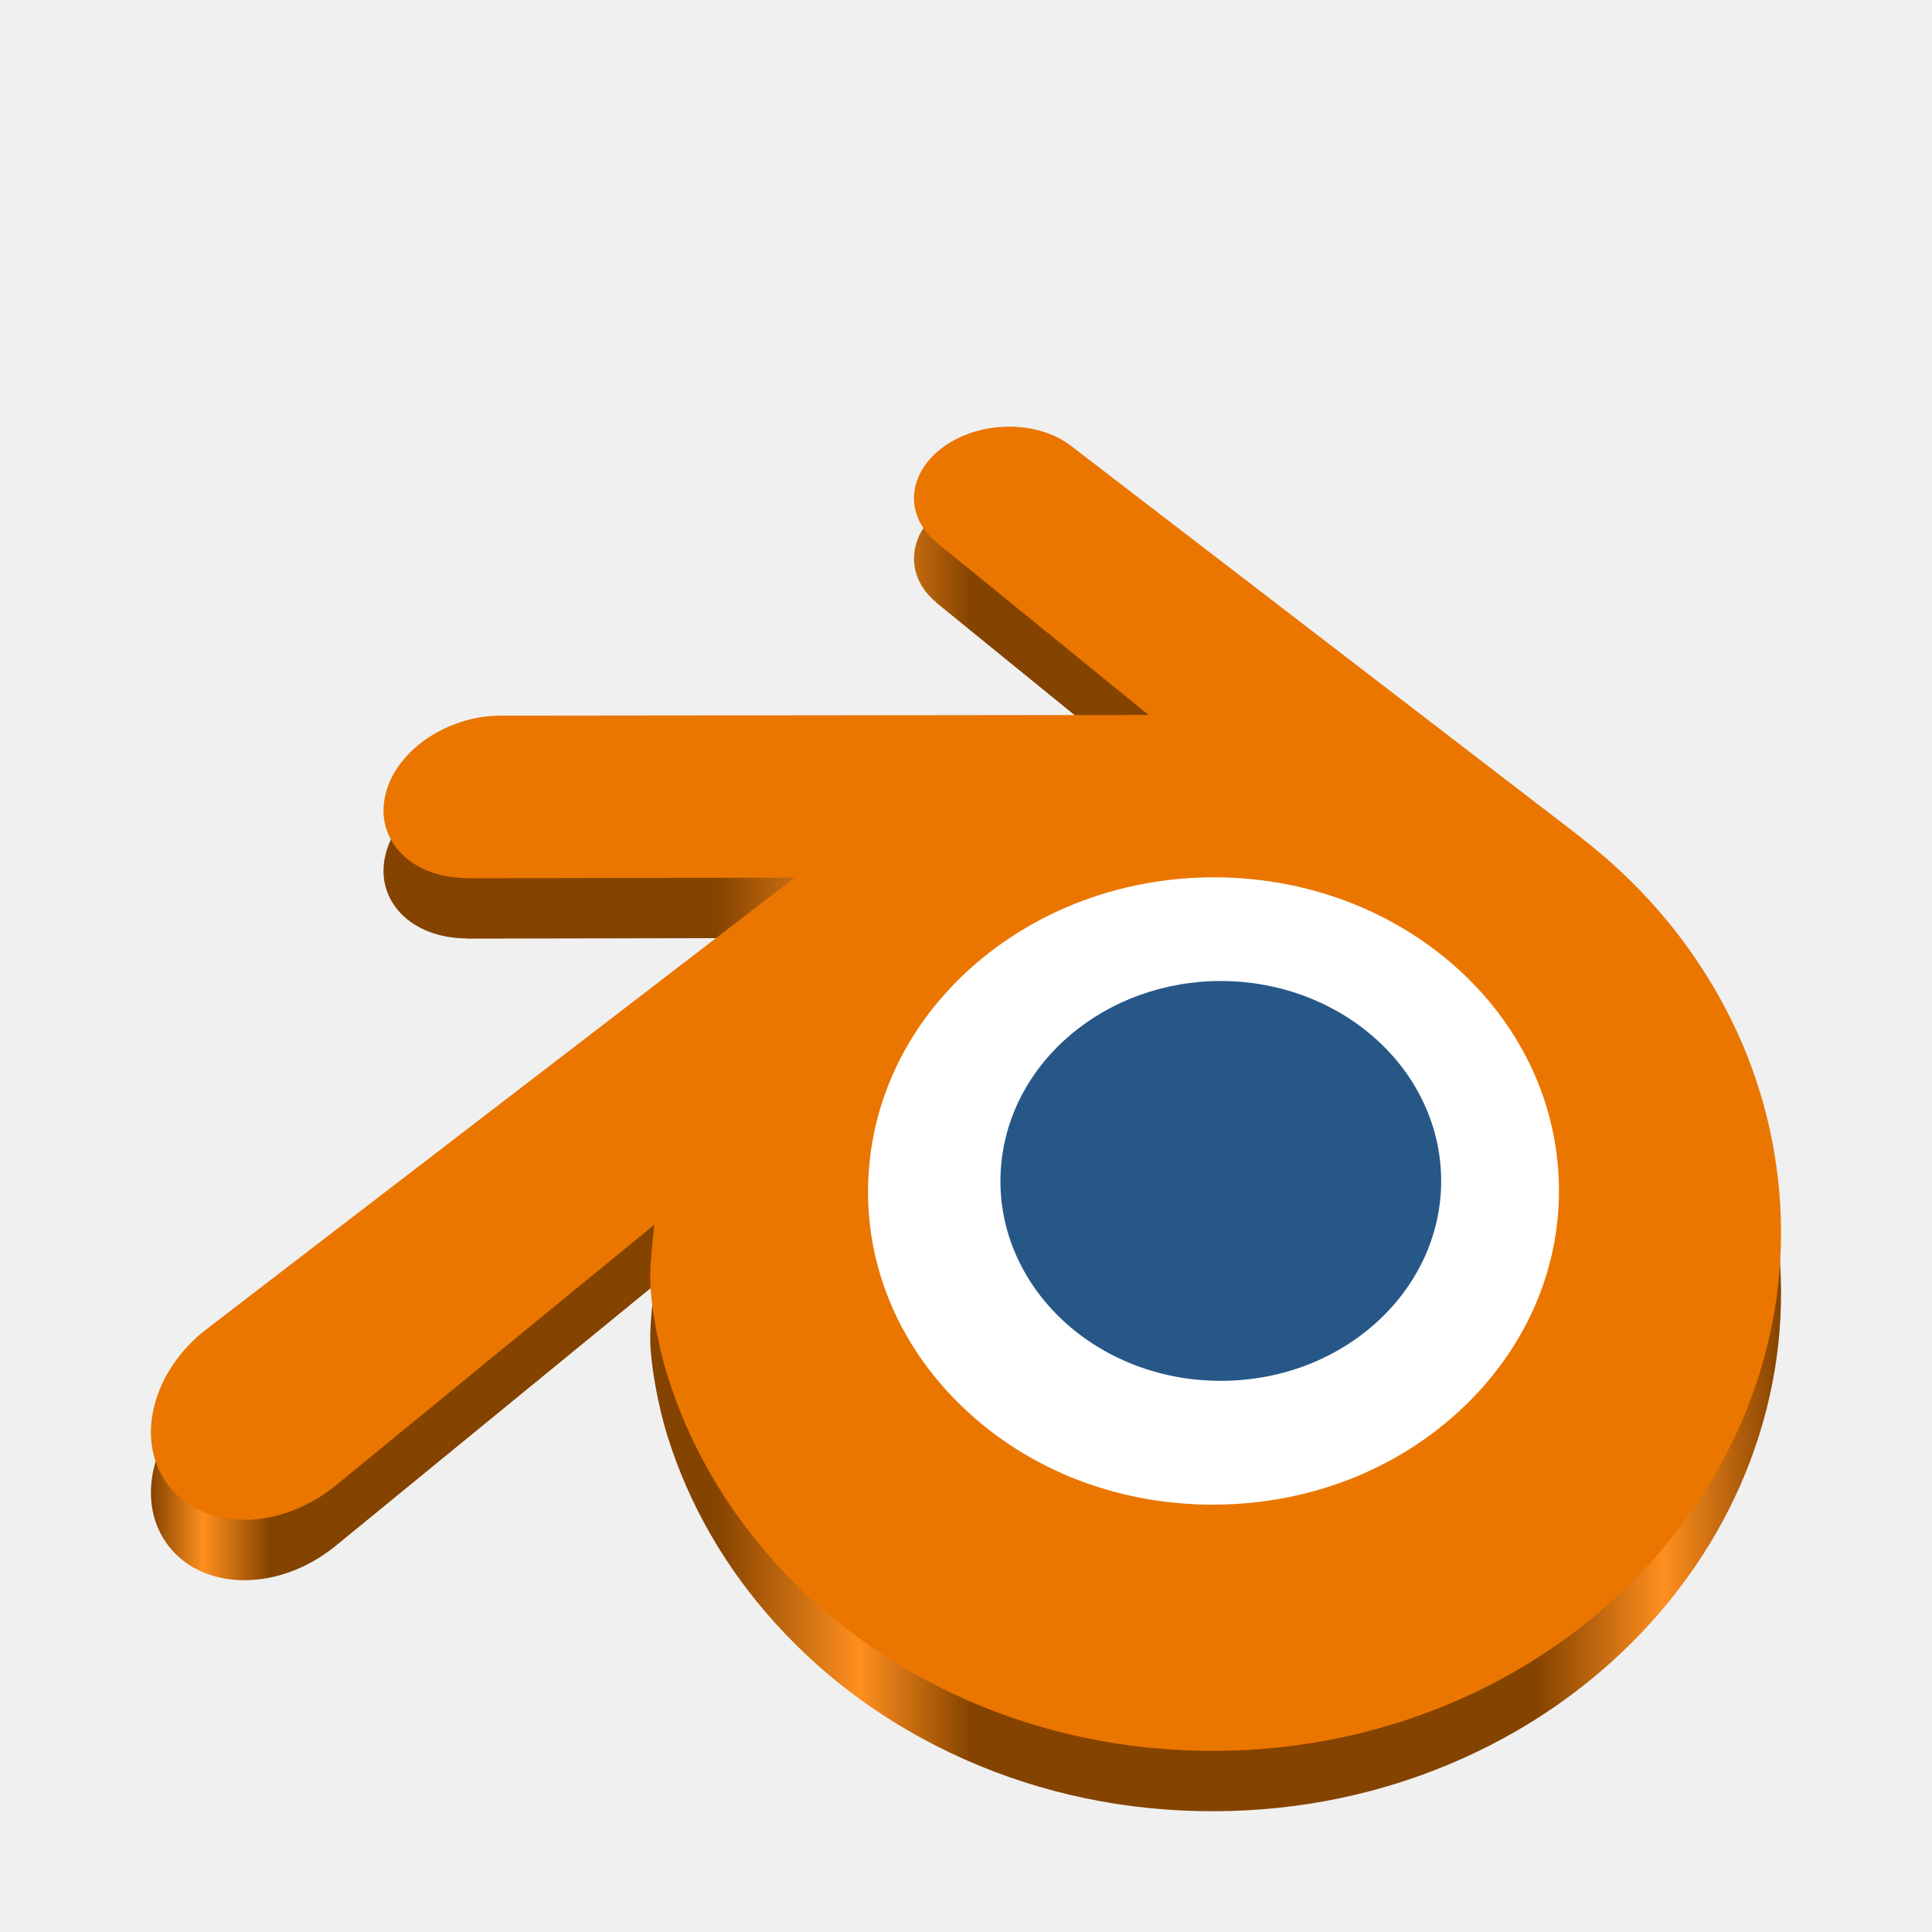
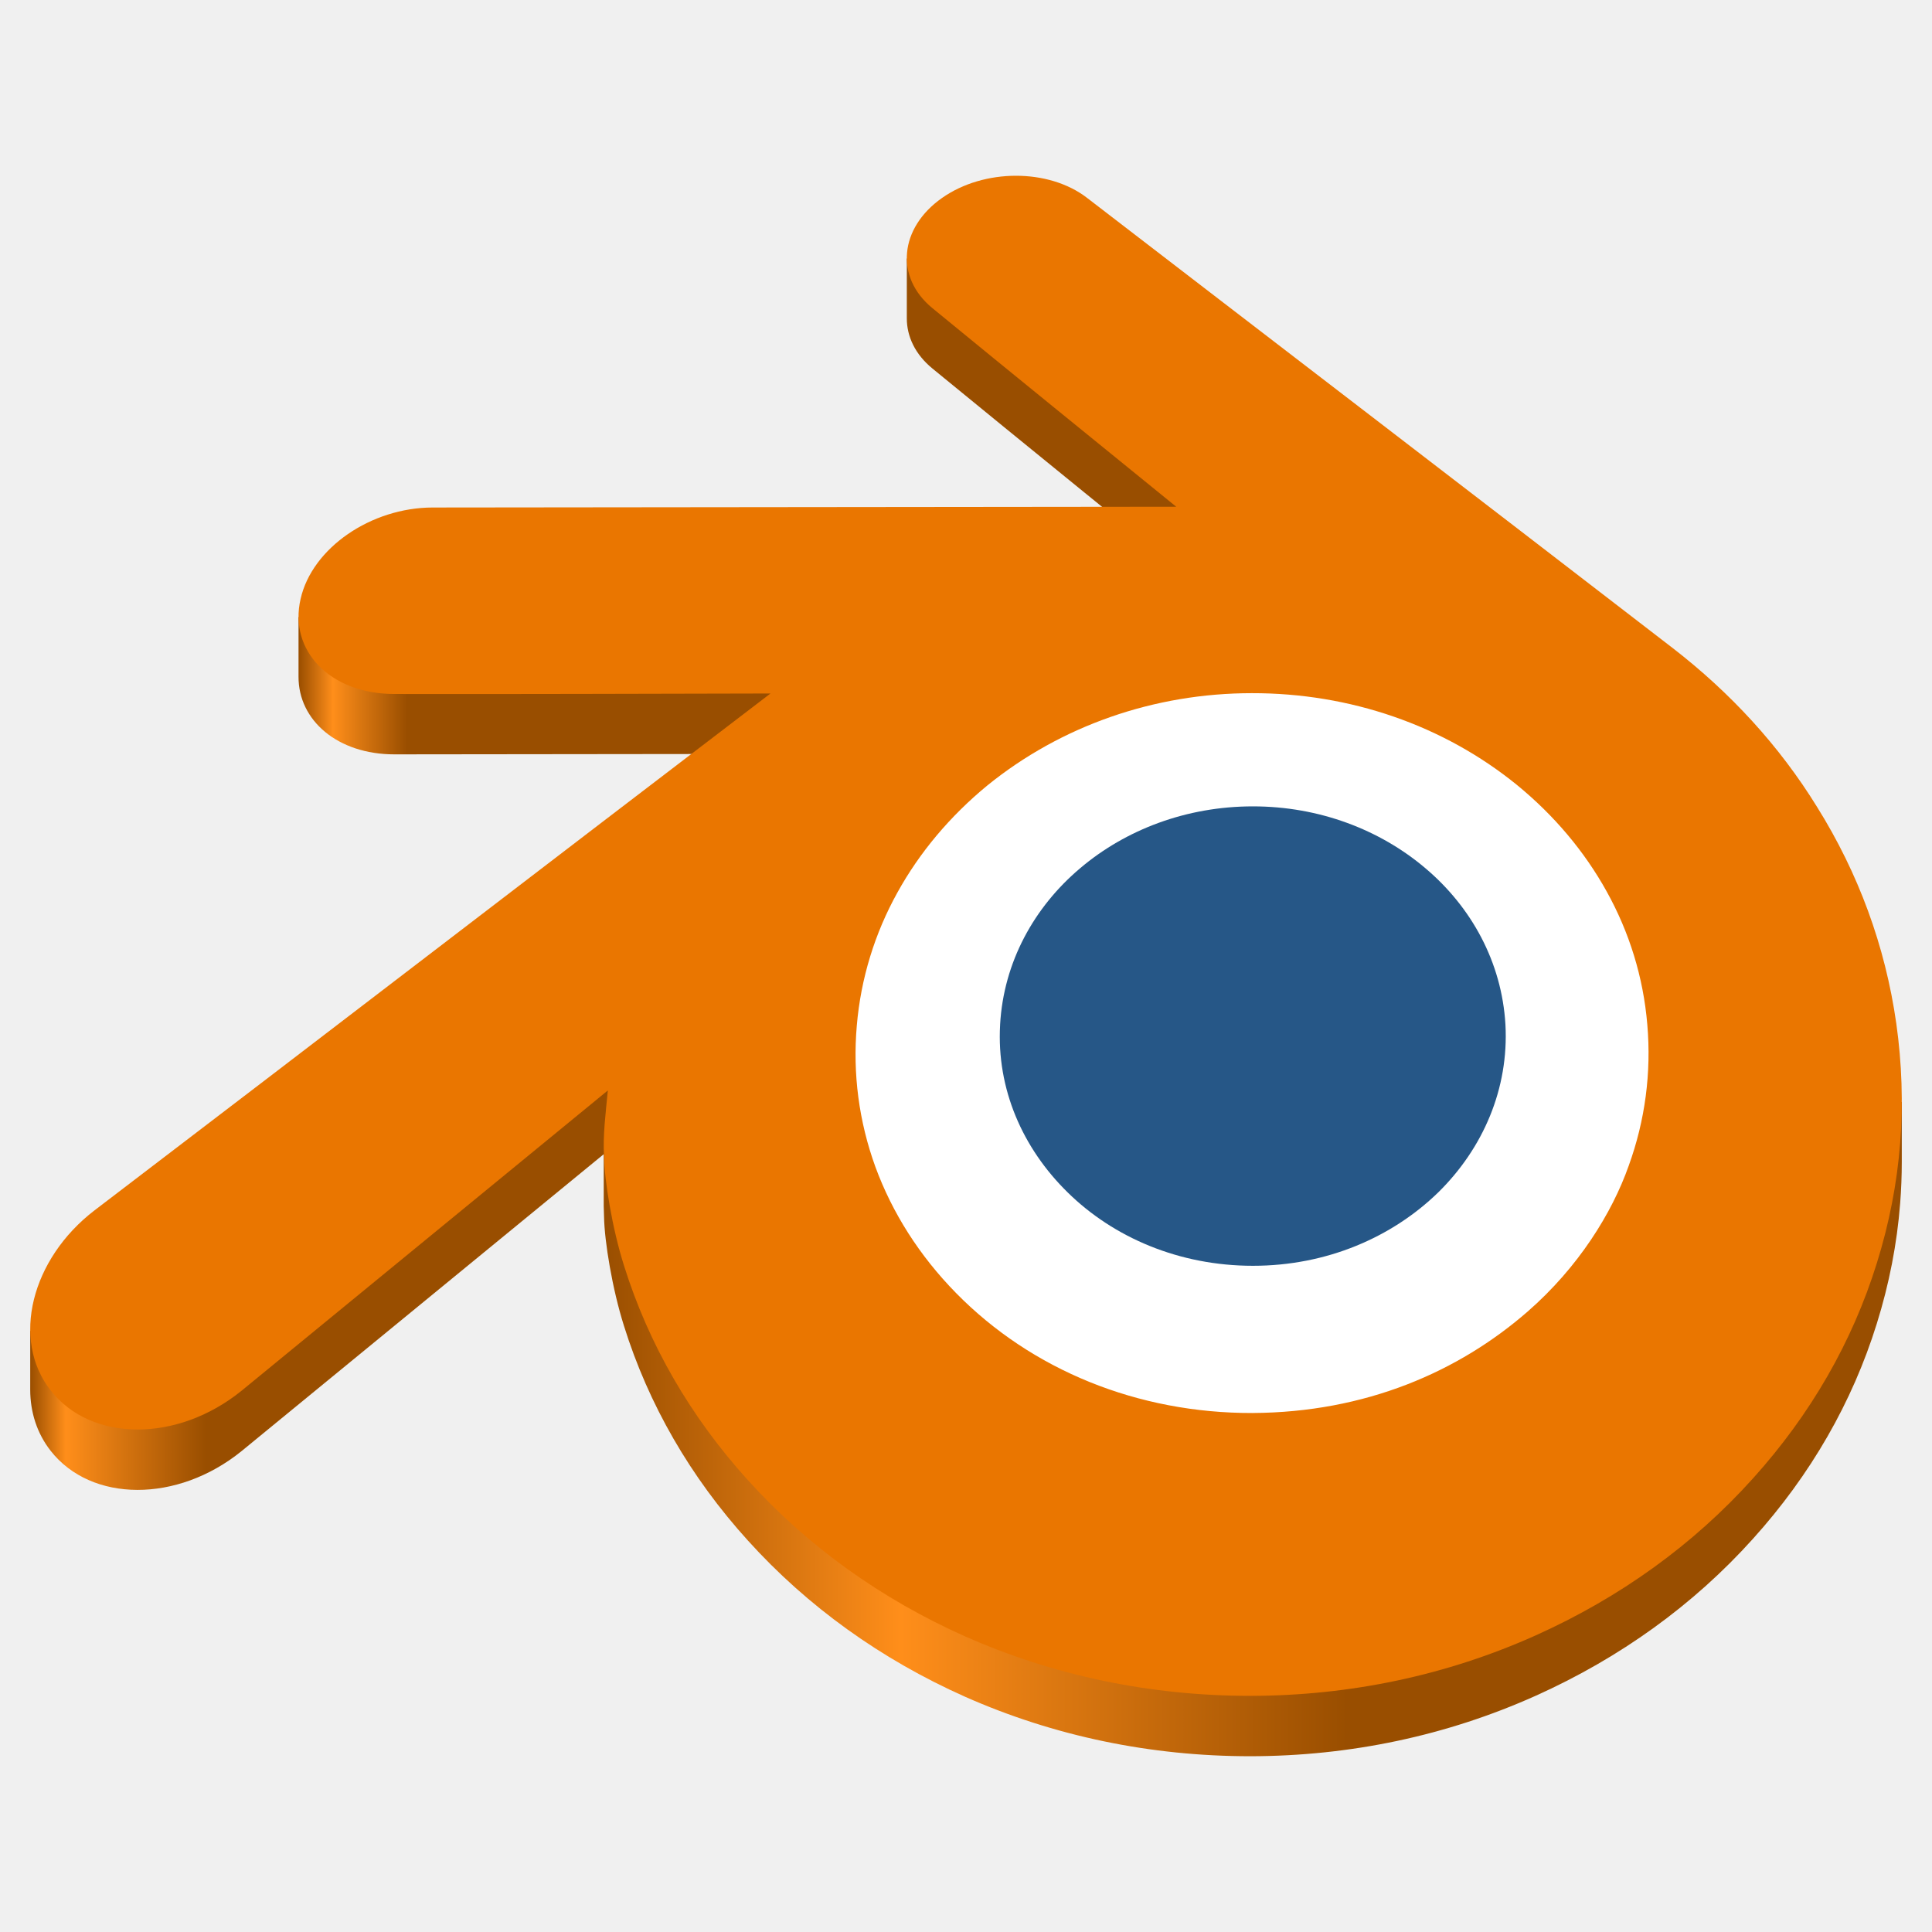
- <svg xmlns="http://www.w3.org/2000/svg" xmlns:xlink="http://www.w3.org/1999/xlink" version="1.0" id="Layer_1" x="0px" y="0px" viewBox="0 0 128 128" xml:space="preserve" width="128" height="128">
-   <defs id="defs76">
-     <linearGradient id="linearGradient1227">
-       <stop style="stop-color:#854300;stop-opacity:1;" offset="0" id="stop1223" />
-       <stop style="stop-color:#ff8f1f;stop-opacity:1;" offset="0.032" id="stop1231" />
-       <stop style="stop-color:#854300;stop-opacity:1;" offset="0.073" id="stop1233" />
-       <stop style="stop-color:#854300;stop-opacity:1;" offset="0.347" id="stop1235" />
-       <stop style="stop-color:#ff8f1f;stop-opacity:1;" offset="0.435" id="stop1237" />
-       <stop style="stop-color:#854300;stop-opacity:1;" offset="0.503" id="stop1239" />
-       <stop style="stop-color:#854300;stop-opacity:1;" offset="0.85" id="stop1241" />
-       <stop style="stop-color:#ff8f1f;stop-opacity:1;" offset="0.928" id="stop1243" />
-       <stop style="stop-color:#854300;stop-opacity:1;" offset="1" id="stop1225" />
+ <svg xmlns="http://www.w3.org/2000/svg" xmlns:xlink="http://www.w3.org/1999/xlink" style="clip-rule:evenodd;fill-rule:evenodd;stroke-linejoin:round;stroke-miterlimit:2" version="1.1" viewBox="0 0 128 128" xml:space="preserve" id="svg1243" width="128" height="128">
+   <defs id="defs1247">
+     <linearGradient id="linearGradient2179">
+       <stop style="stop-color:#994e00;stop-opacity:1;" offset="0" id="stop2167" />
+       <stop style="stop-color:#ff8e1a;stop-opacity:1;" offset="0.024" id="stop2169" />
+       <stop style="stop-color:#994e00;stop-opacity:1;" offset="0.076" id="stop2171" />
    </linearGradient>
-     <linearGradient xlink:href="#linearGradient1227" id="linearGradient1229" x1="10" y1="76.135" x2="118" y2="76.135" gradientUnits="userSpaceOnUse" />
+     <linearGradient id="linearGradient2048">
+       <stop style="stop-color:#994e00;stop-opacity:1;" offset="0" id="stop2044" />
+       <stop style="stop-color:#ff8e1a;stop-opacity:1;" offset="0.019" id="stop2052" />
+       <stop style="stop-color:#994e00;stop-opacity:1;" offset="0.094" id="stop2110" />
+       <stop style="stop-color:#994e00;stop-opacity:1;" offset="0.306" id="stop2112" />
+       <stop style="stop-color:#ff8e1a;stop-opacity:1;" offset="0.465" id="stop2114" />
+       <stop style="stop-color:#994e00;stop-opacity:1;" offset="0.704" id="stop2046" />
+     </linearGradient>
+     <linearGradient xlink:href="#linearGradient2048" id="linearGradient2126" x1="2.067" y1="55.957" x2="126.07" y2="55.957" gradientUnits="userSpaceOnUse" gradientTransform="matrix(0.9999724,0,0,0.9999712,-0.06685397,10.34254)" />
+     <linearGradient xlink:href="#linearGradient2179" id="linearGradient2165" x1="19.846" y1="22.768" x2="114.58" y2="22.768" gradientUnits="userSpaceOnUse" gradientTransform="matrix(0.9999724,0,0,0.9999712,-0.06685397,10.34254)" />
  </defs>
-   <style type="text/css" id="style2">
- 	.st0{fill:url(#SVGID_1_);}
- 	.st1{fill:url(#SVGID_00000062171159965967627490000013605884846004172698_);}
- 	.st2{fill:url(#SVGID-2_00000085966066984138215510000013018799571900533434_);}
- 	.st3{clip-path:url(#SVGID_00000023257072852279316340000004281102206337855156_);}
- 	.st4{fill:url(#SVGID_00000177446033621631838710000001370584907163434138_);}
- 	.st5{clip-path:url(#SVGID_00000136385553608229244970000014654043435100792964_);}
- 	.st6{fill:url(#SVGID_00000126306410582640054500000000964390405037519506_);}
- 	.st7{fill:url(#SVGID_00000109020757643166282930000006684795936706346369_);}
- </style>
-   <radialGradient id="SVGID_1_" cx="514.5" cy="477.5" r="496.5" gradientTransform="matrix(1,0,0,-1,-18,974)" gradientUnits="userSpaceOnUse">
-     <stop offset="0.913" style="stop-color:#000000" id="stop4" />
-     <stop offset="1" style="stop-color:#000000;stop-opacity:0" id="stop6" />
-   </radialGradient>
-   <radialGradient id="SVGID_00000163033830155146975860000008434547654242457221_" cx="512.059" cy="481.879" r="486.273" gradientTransform="matrix(0.1110426,0,0,-0.1110426,7.1351,117.5114)" gradientUnits="userSpaceOnUse">
-     <stop offset="0.99" style="stop-color:#FFFFFF" id="stop11" />
-     <stop offset="0.995" style="stop-color:#FDFDFD" id="stop13" />
-     <stop offset="0.997" style="stop-color:#F6F6F6" id="stop15" />
-     <stop offset="0.998" style="stop-color:#EBEBEB" id="stop17" />
-     <stop offset="0.999" style="stop-color:#DADADA" id="stop19" />
-     <stop offset="1" style="stop-color:#C7C7C7" id="stop21" />
-   </radialGradient>
-   <radialGradient id="SVGID-2_00000052072577768947982130000002178866272689676469_" cx="512.062" cy="481.879" r="444.122" gradientTransform="matrix(1,0,0,-1,-18,974)" gradientUnits="userSpaceOnUse">
-     <stop offset="0.99" style="stop-color:#000000;stop-opacity:0.5" id="stop26" />
-     <stop offset="1" style="stop-color:#000000;stop-opacity:0" id="stop28" />
-   </radialGradient>
-   <radialGradient id="SVGID_00000092427181212153090570000016417065628950216588_" cx="578.89" cy="482.37" r="353.943" gradientTransform="matrix(0.1110426,0,0,-0.1218248,7.1351,118.4563)" gradientUnits="userSpaceOnUse">
-     <stop offset="0" style="stop-color:#C2C0C2" id="stop66" />
-     <stop offset="1" style="stop-color:#EBEBEB" id="stop68" />
-   </radialGradient>
-   <path d="m 43.08,88.876 c 0.025,1.41 0.474,4.149 1.149,6.288 1.417,4.528 3.821,8.717 7.166,12.408 3.433,3.795 7.66,6.842 12.542,9.006 5.132,2.273 10.692,3.431 16.468,3.421 5.766,-0.008 11.327,-1.189 16.458,-3.478 4.882,-2.185 9.105,-5.246 12.532,-9.043 3.343,-3.707 5.743,-7.903 7.164,-12.431 0.714,-2.288 1.166,-4.61 1.347,-6.94 0.177,-2.295 0.103,-4.595 -0.223,-6.892 -0.636,-4.476 -2.185,-8.677 -4.57,-12.506 -2.181,-3.518 -4.993,-6.599 -8.336,-9.191 l 0.008,-0.006 -33.738,-25.905 c -0.03,-0.023 -0.055,-0.048 -0.088,-0.069 -2.214,-1.699 -5.936,-1.693 -8.37,0.01 -2.461,1.722 -2.743,4.57 -0.552,6.366 l -0.01,0.01 14.072,11.443 -42.889,0.046 h -0.057 c -3.545,0.004 -6.953,2.33 -7.627,5.269 -0.693,2.994 1.714,5.478 5.4,5.492 l -0.006,0.013 21.739,-0.042 -38.792,29.775 c -0.05,0.036 -0.103,0.074 -0.149,0.11 -3.659,2.802 -4.842,7.461 -2.537,10.41 2.339,2.998 7.313,3.004 11.01,0.017 L 43.363,85.134 c 0,0 -0.309,2.339 -0.284,3.743 z m 54.402,7.833 c -4.362,4.444 -10.469,6.964 -17.078,6.978 -6.618,0.011 -12.725,-2.486 -17.087,-6.922 -2.132,-2.162 -3.697,-4.65 -4.663,-7.3 -0.947,-2.604 -1.314,-5.368 -1.071,-8.157 0.23,-2.726 1.042,-5.326 2.337,-7.679 1.272,-2.313 3.025,-4.402 5.189,-6.17 4.24,-3.455 9.639,-5.326 15.285,-5.334 5.652,-0.008 11.047,1.846 15.291,5.29 2.16,1.76 3.911,3.842 5.183,6.151 1.301,2.351 2.107,4.941 2.347,7.675 0.24,2.785 -0.128,5.545 -1.074,8.151 -0.968,2.657 -2.528,5.145 -4.659,7.317 z" style="clip-rule:evenodd;fill:url(#linearGradient1229);fill-opacity:1;fill-rule:nonzero;stroke-width:1.905;stroke-linejoin:round;stroke-miterlimit:2" id="path14-3" />
-   <path d="m 52.485,76.946 c 0.394,-7.02 3.831,-13.205 9.018,-17.59 5.086,-4.306 11.932,-6.939 19.402,-6.939 7.462,0 14.308,2.632 19.398,6.939 5.183,4.384 8.62,10.569 9.018,17.582 0.394,7.213 -2.506,13.914 -7.592,18.882 -5.186,5.053 -12.563,8.223 -20.823,8.223 -8.26,0 -15.652,-3.17 -20.835,-8.223 -5.09,-4.967 -7.982,-11.668 -7.585,-18.874 z" style="clip-rule:evenodd;fill:#ffffff;fill-rule:nonzero;stroke-width:3.712;stroke-linejoin:round;stroke-miterlimit:2" id="path8" />
-   <path d="m 66.301,77.58 c 0.202,-3.602 1.966,-6.776 4.627,-9.025 2.61,-2.21 6.122,-3.56 9.955,-3.56 3.829,0 7.342,1.351 9.953,3.56 2.659,2.25 4.423,5.423 4.627,9.022 0.202,3.701 -1.286,7.14 -3.896,9.688 -2.661,2.593 -6.446,4.219 -10.685,4.219 -4.238,0 -8.031,-1.627 -10.69,-4.219 -2.612,-2.549 -4.096,-5.987 -3.892,-9.684 z" style="clip-rule:evenodd;fill:#265787;fill-rule:nonzero;stroke-width:1.905;stroke-linejoin:round;stroke-miterlimit:2" id="path12" />
-   <path d="m 43.08,84.876 c 0.025,1.41 0.474,4.149 1.149,6.288 1.417,4.528 3.821,8.717 7.166,12.408 3.433,3.795 7.66,6.842 12.542,9.006 5.132,2.273 10.692,3.431 16.468,3.421 5.766,-0.008 11.327,-1.189 16.458,-3.478 4.882,-2.185 9.105,-5.246 12.532,-9.043 3.343,-3.707 5.743,-7.903 7.164,-12.431 0.714,-2.288 1.166,-4.61 1.347,-6.94 0.177,-2.295 0.103,-4.595 -0.223,-6.892 -0.636,-4.476 -2.185,-8.677 -4.57,-12.506 -2.181,-3.518 -4.993,-6.599 -8.336,-9.191 l 0.008,-0.006 -33.738,-25.905 c -0.03,-0.023 -0.055,-0.048 -0.088,-0.069 -2.214,-1.699 -5.936,-1.693 -8.37,0.01 -2.461,1.722 -2.743,4.57 -0.552,6.366 l -0.01,0.01 14.072,11.443 -42.889,0.046 h -0.057 c -3.545,0.004 -6.953,2.33 -7.627,5.269 -0.693,2.994 1.714,5.478 5.4,5.492 l -0.006,0.013 21.739,-0.042 -38.792,29.775 c -0.05,0.036 -0.103,0.074 -0.149,0.11 -3.659,2.802 -4.842,7.461 -2.537,10.41 2.339,2.998 7.313,3.004 11.01,0.017 l 21.171,-17.327 c 0,0 -0.309,2.339 -0.284,3.743 z m 54.402,7.833 c -4.362,4.444 -10.469,6.964 -17.078,6.978 -6.618,0.011 -12.725,-2.486 -17.087,-6.922 -2.132,-2.162 -3.697,-4.65 -4.663,-7.3 -0.947,-2.604 -1.314,-5.368 -1.071,-8.157 0.23,-2.726 1.042,-5.326 2.337,-7.679 1.272,-2.313 3.025,-4.402 5.189,-6.17 4.24,-3.455 9.639,-5.326 15.285,-5.334 5.652,-0.008 11.047,1.846 15.291,5.29 2.16,1.76 3.911,3.842 5.183,6.151 1.301,2.351 2.107,4.941 2.347,7.675 0.24,2.785 -0.128,5.545 -1.074,8.151 -0.968,2.657 -2.528,5.145 -4.659,7.317 z" style="clip-rule:evenodd;fill:#ea7600;fill-rule:nonzero;stroke-width:1.905;stroke-linejoin:round;stroke-miterlimit:2" id="path14" />
+   <path d="m 40.02,80.625 c 0.028,1.618 0.544,4.767 1.319,7.216 1.627,5.204 4.395,10.015 8.222,14.235 3.936,4.352 8.791,7.85 14.388,10.343 5.882,2.602 12.267,3.936 18.893,3.936 6.626,-0.009 13.011,-1.364 18.893,-4.002 5.598,-2.515 10.452,-6.013 14.388,-10.387 3.849,-4.264 6.604,-9.075 8.222,-14.279 0.82,-2.624 1.338,-5.292 1.546,-7.96 0.07,-0.906 0.106,-1.815 0.107,-2.726 0.003,-1.726 0,-3.99 0,-3.99 L 22.049,71.613 2.002,88.184 c 0,0 -0.005,1.111 0,3.886 0.003,1.476 0.439,2.885 1.358,4.054 2.69,3.433 8.397,3.455 12.639,0.02 l 24,-19.676 -0.001,3.434 z" style="display:inline;opacity:1;fill:url(#linearGradient2126);fill-opacity:1;fill-rule:nonzero;stroke-width:2.187" id="path1991" />
+   <path d="M 104.034,49.945 60.079,17.114 c 0,0 0.003,2.533 0,3.97 -0.003,1.205 0.553,2.396 1.7,3.334 5.337,4.38 16.149,13.153 16.149,13.153 l -58.15,3.31 c 0,0 0.001,3.576 0,3.95 -0.009,2.9 2.589,5.147 6.347,5.147 25.969,-0.04 51.939,-0.033 77.909,-0.033 z" style="clip-rule:evenodd;display:inline;opacity:1;fill:url(#linearGradient2165);fill-opacity:1;fill-rule:nonzero;stroke:none;stroke-width:2.187;stroke-linejoin:round;stroke-miterlimit:2;stroke-opacity:1" id="path2118" />
+   <path id="rect1426" style="clip-rule:evenodd;display:inline;fill:#ffffff;fill-rule:evenodd;stroke-width:0.719;stroke-linejoin:round;stroke-miterlimit:2" d="m 83.254,45.576 c 15.422,0 27.838,10.894 27.838,24.426 0,13.532 -12.416,24.426 -27.838,24.426 -15.422,0 -27.838,-10.894 -27.838,-24.426 0,-13.532 12.416,-24.426 27.838,-24.426 z" />
+   <path d="m 66.26,67.878 c 0.232,-4.133 2.252,-7.785 5.314,-10.365 2.996,-2.537 7.019,-4.089 11.436,-4.089 4.395,0 8.419,1.55 11.415,4.089 3.061,2.58 5.073,6.232 5.314,10.365 0.232,4.242 -1.476,8.2 -4.461,11.13 -3.061,2.974 -7.391,4.854 -12.267,4.854 -4.876,0 -9.228,-1.867 -12.267,-4.854 -2.996,-2.93 -4.724,-6.866 -4.484,-11.108 z" style="clip-rule:evenodd;display:inline;fill:#265787;fill-rule:nonzero;stroke-width:2.187;stroke-linejoin:round;stroke-miterlimit:2" id="path1235" />
+   <path d="m 40.02,76.625 c 0.028,1.618 0.544,4.767 1.319,7.216 1.627,5.204 4.395,10.015 8.222,14.235 3.936,4.352 8.791,7.85 14.388,10.343 5.882,2.602 12.267,3.936 18.893,3.936 6.626,-0.009 13.011,-1.364 18.893,-4.002 5.598,-2.515 10.452,-6.013 14.388,-10.387 3.849,-4.264 6.604,-9.075 8.222,-14.279 0.82,-2.624 1.338,-5.292 1.546,-7.96 0.203,-2.624 0.118,-5.27 -0.256,-7.916 -0.73,-5.139 -2.515,-9.971 -5.248,-14.345 -2.493,-4.045 -5.729,-7.566 -9.578,-10.54 C 97.336,32.538 83.574,21.999 72.013,13.104 c -2.537,-1.951 -6.823,-1.944 -9.6,0.011 -2.821,1.977 -3.149,5.248 -0.634,7.304 5.337,4.38 10.769,8.778 16.149,13.153 -16.422,0.017 -32.844,0.036 -49.266,0.052 -4.067,0.004 -7.981,2.668 -8.747,6.057 -0.796,3.433 1.968,6.298 6.21,6.298 8.255,0.015 16.625,-0.017 24.922,-0.033 C 36.113,57.342 21.2,68.804 6.268,80.185 2.07,83.399 0.714,88.757 3.36,92.124 6.049,95.557 11.757,95.579 15.999,92.144 L 40.271,72.245 c -0.14,1.496 -0.339,2.982 -0.251,4.38 z M 82.967,93.616 c -7.588,0.013 -14.607,-2.843 -19.615,-7.938 -2.449,-2.493 -4.242,-5.336 -5.357,-8.375 -1.087,-2.996 -1.509,-6.166 -1.229,-9.359 0.265,-3.127 1.196,-6.123 2.69,-8.812 1.461,-2.646 3.477,-5.051 5.948,-7.085 4.876,-3.958 11.065,-6.123 17.537,-6.123 6.495,-0.009 12.683,2.119 17.559,6.079 2.471,2.021 4.483,4.417 5.948,7.063 1.494,2.69 2.427,5.664 2.69,8.812 0.276,3.193 -0.146,6.363 -1.233,9.359 -1.102,3.127 -3.331,6.723 -6.69,9.653 -4.573,3.989 -10.749,6.691 -18.247,6.725 z" style="display:inline;opacity:1;fill:#ea7600;fill-rule:nonzero;stroke-width:2.187" id="path1993" />
</svg>
